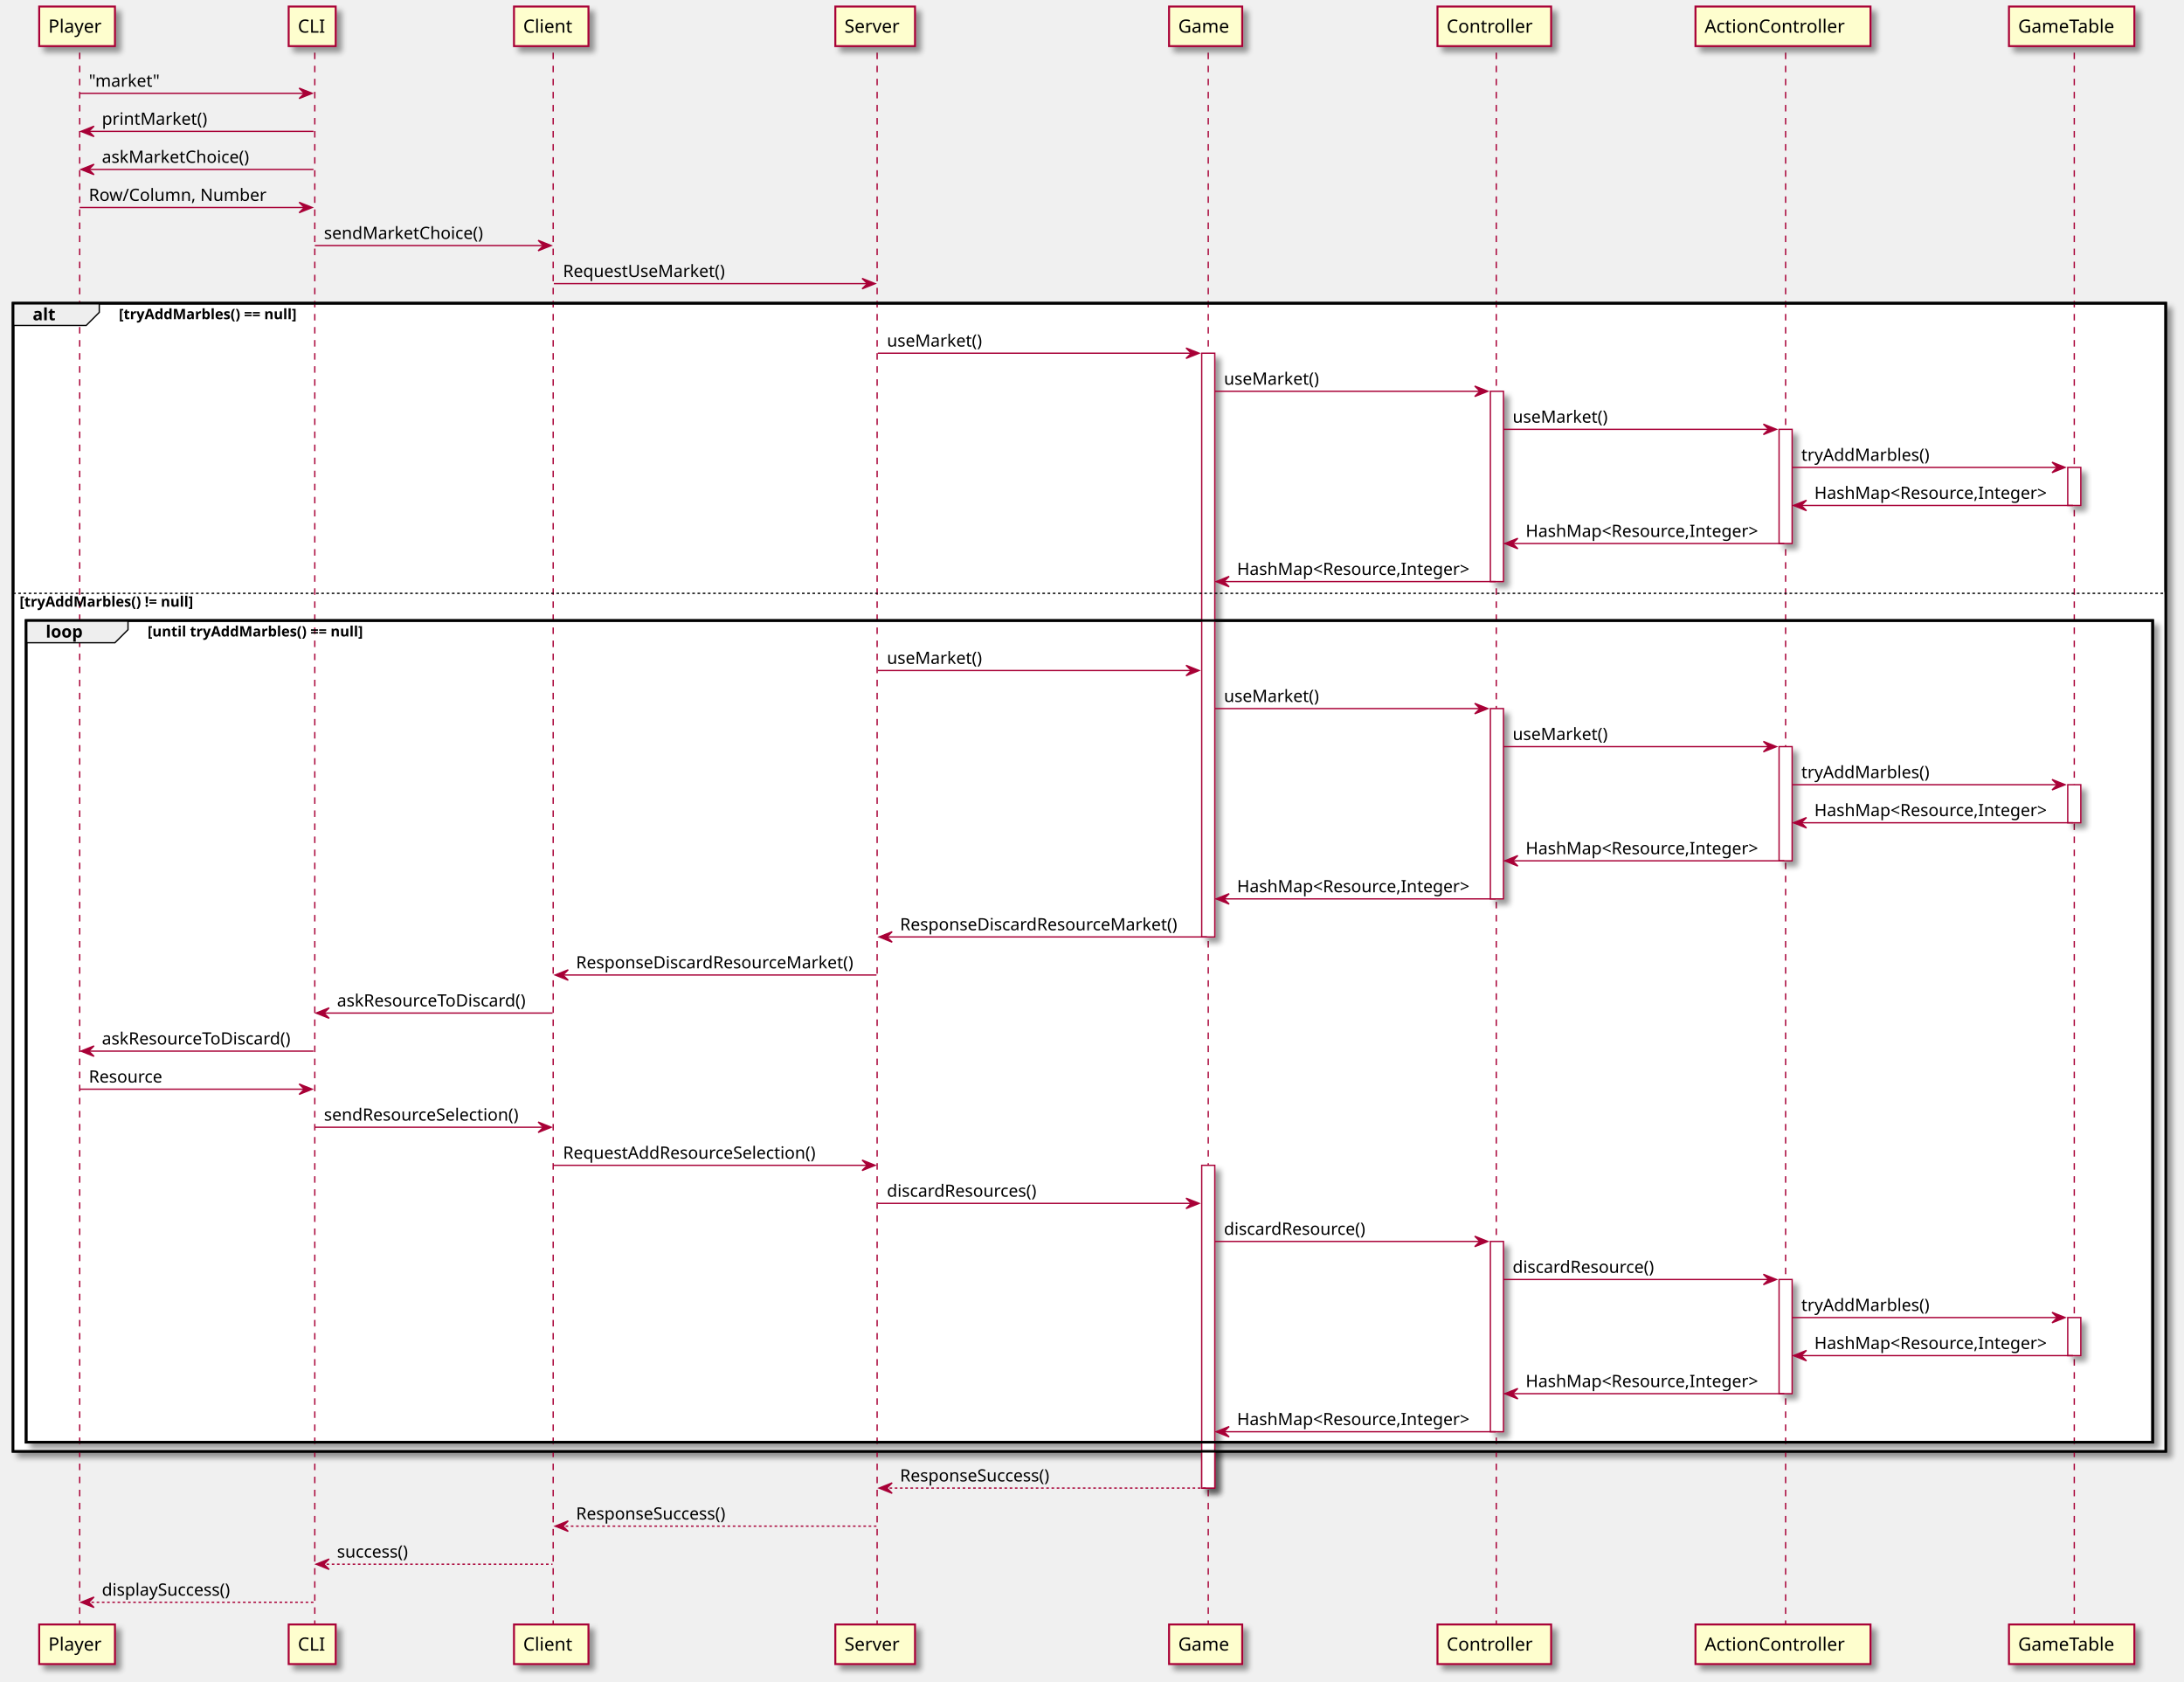
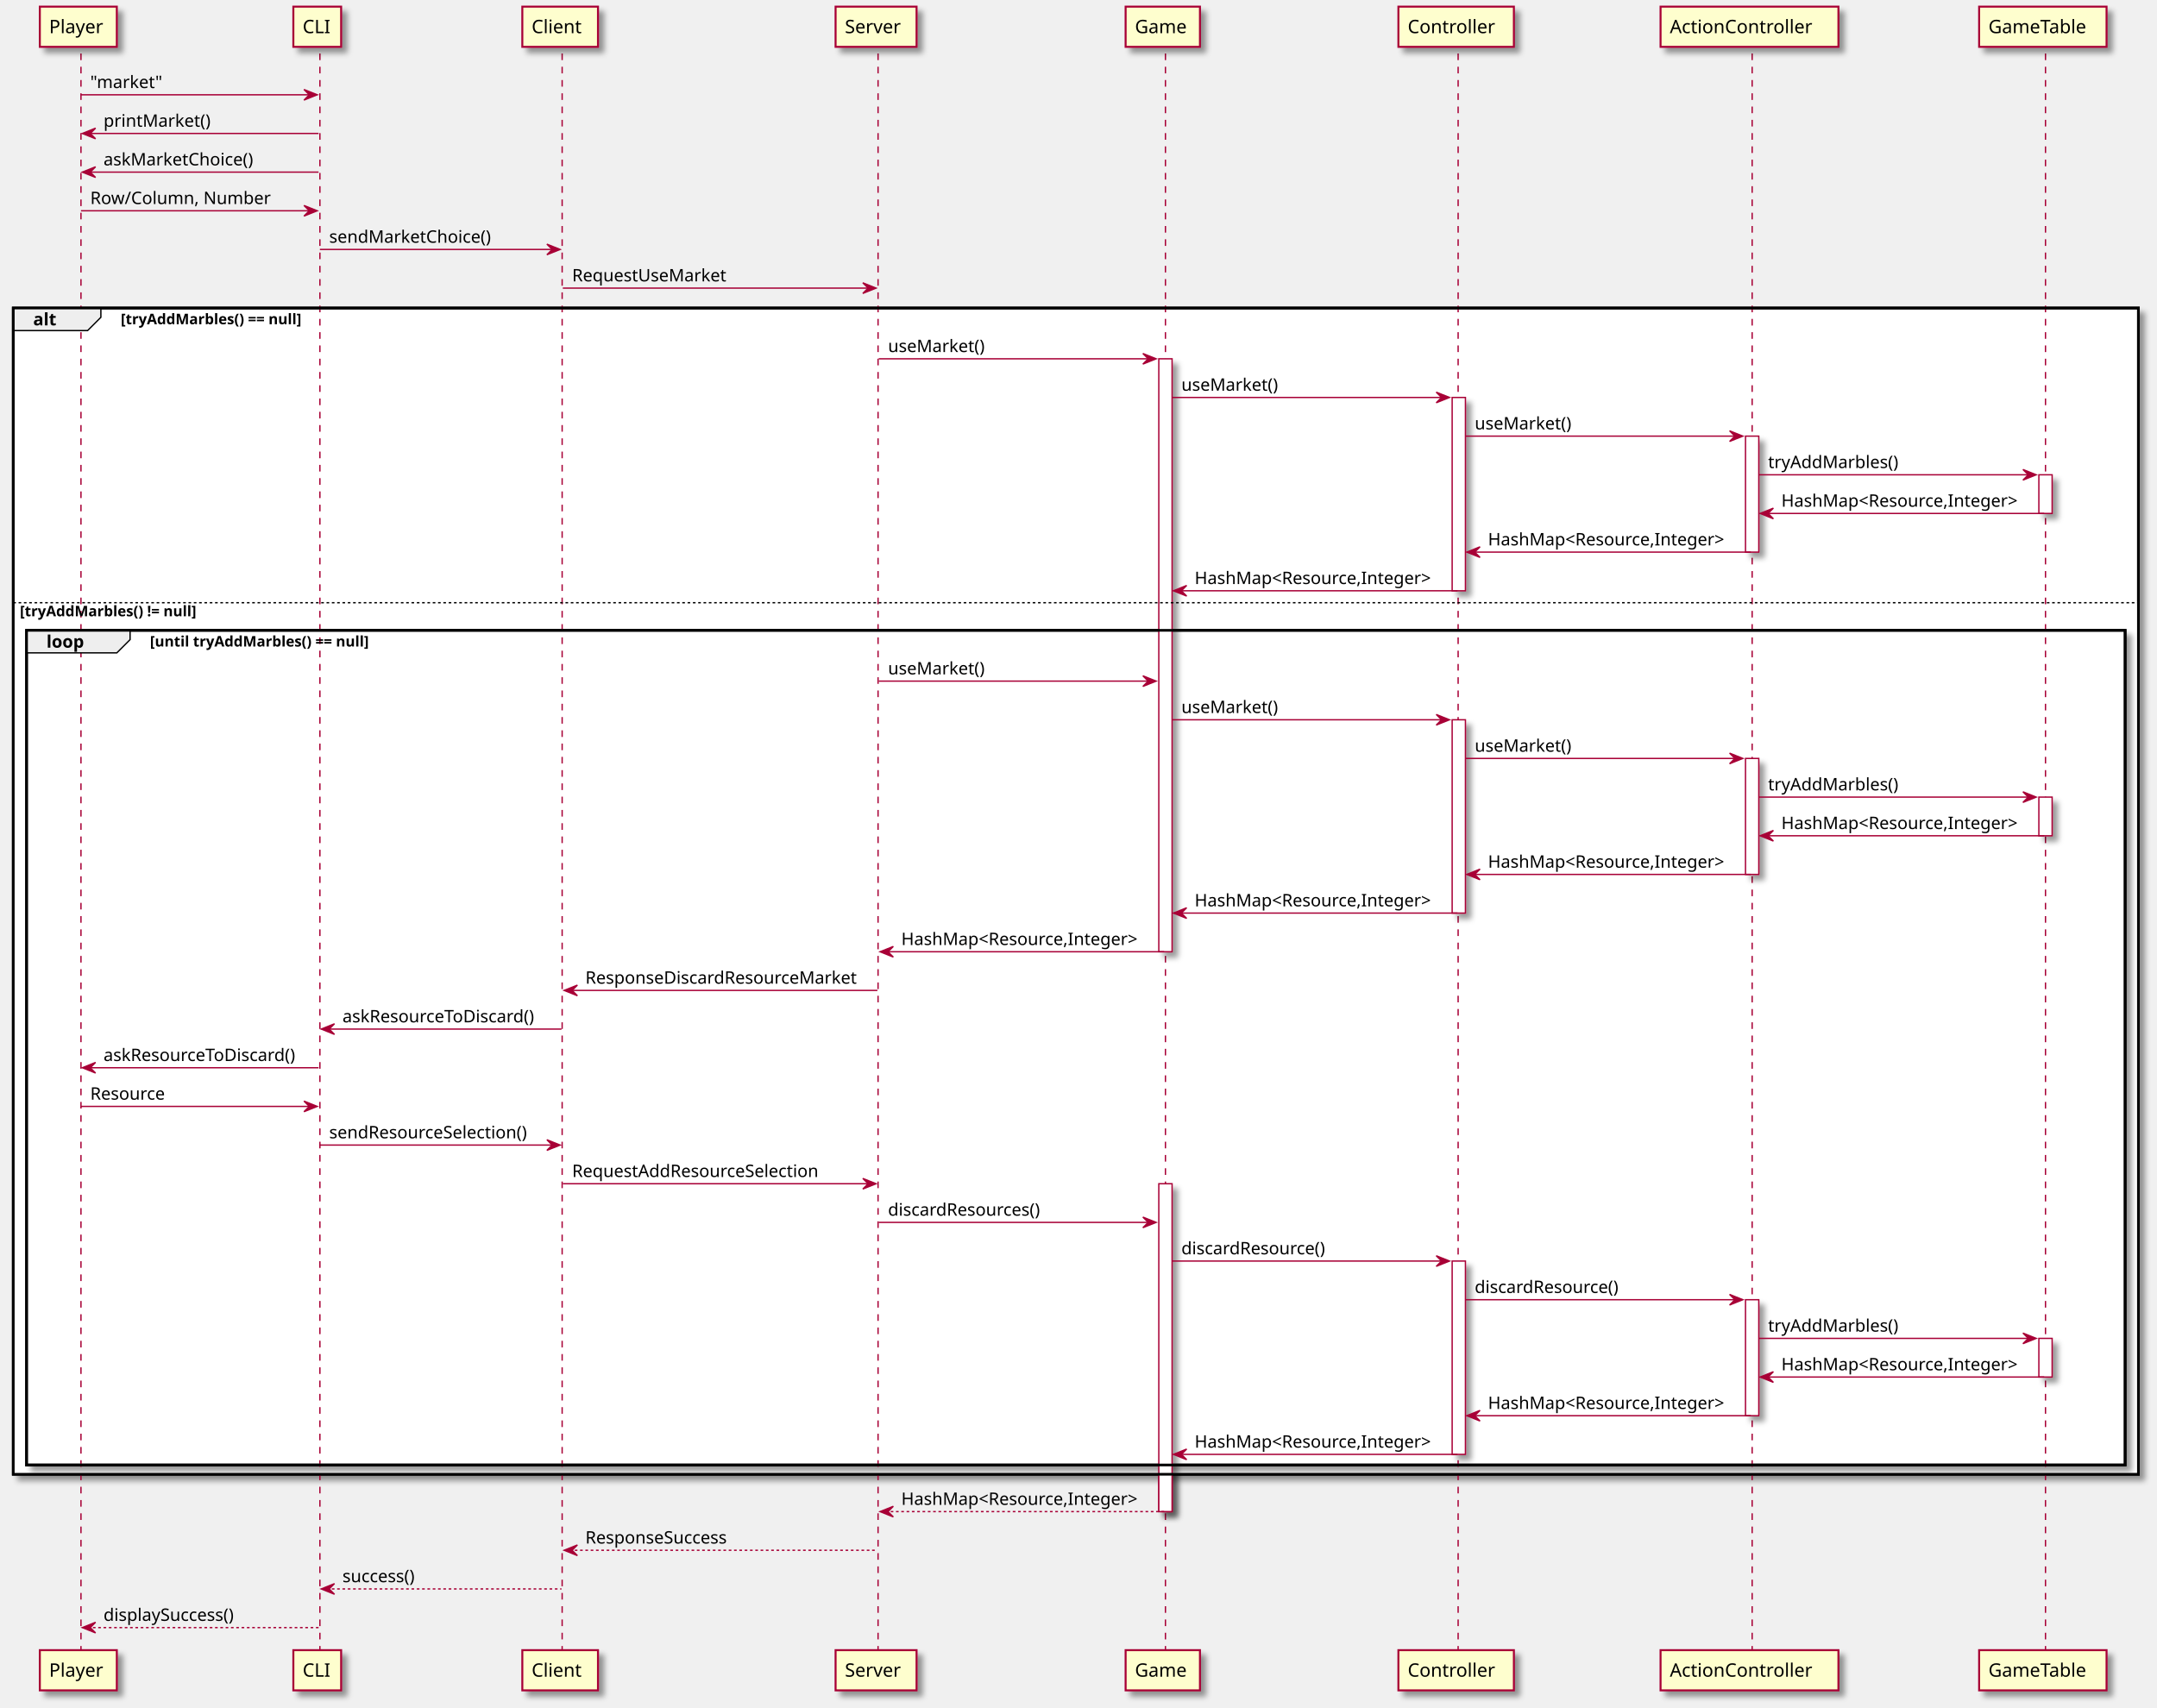
- <svg xmlns="http://www.w3.org/2000/svg" contentScriptType="application/ecmascript" contentStyleType="text/css" height="1287px" preserveAspectRatio="none" style="width:1672px;height:1287px;background:#FFFFFF;" version="1.1" viewBox="0 0 1672 1287" width="1672px" zoomAndPan="magnify">
+ <svg xmlns="http://www.w3.org/2000/svg" contentScriptType="application/ecmascript" contentStyleType="text/css" height="1287px" preserveAspectRatio="none" style="width:1625px;height:1287px;background:#FFFFFF;" version="1.1" viewBox="0 0 1625 1287" width="1625px" zoomAndPan="magnify">
  <defs>
-     <filter height="300%" id="fn8sxq30ympmx" width="300%" x="-1" y="-1">
+     <filter height="300%" id="f1q6jmp1u8l2g4" width="300%" x="-1" y="-1">
      <feGaussianBlur result="blurOut" stdDeviation="2.0" />
      <feColorMatrix in="blurOut" result="blurOut2" type="matrix" values="0 0 0 0 0 0 0 0 0 0 0 0 0 0 0 0 0 0 .4 0" />
      <feOffset dx="4.0" dy="4.0" in="blurOut2" result="blurOut3" />
      <feBlend in="SourceGraphic" in2="blurOut3" mode="normal" />
    </filter>
  </defs>
  <g>
-     <rect fill="#FFFFFF" filter="url(#fn8sxq30ympmx)" height="446.797" style="stroke:#A80036;stroke-width:1.0;" width="10" x="920" y="270.359" />
-     <rect fill="#FFFFFF" filter="url(#fn8sxq30ympmx)" height="247.062" style="stroke:#A80036;stroke-width:1.0;" width="10" x="920" y="891.953" />
-     <rect fill="#FFFFFF" filter="url(#fn8sxq30ympmx)" height="145.664" style="stroke:#A80036;stroke-width:1.0;" width="10" x="1141" y="299.492" />
-     <rect fill="#FFFFFF" filter="url(#fn8sxq30ympmx)" height="145.664" style="stroke:#A80036;stroke-width:1.0;" width="10" x="1141" y="542.359" />
-     <rect fill="#FFFFFF" filter="url(#fn8sxq30ympmx)" height="145.664" style="stroke:#A80036;stroke-width:1.0;" width="10" x="1141" y="950.219" />
-     <rect fill="#FFFFFF" filter="url(#fn8sxq30ympmx)" height="87.398" style="stroke:#A80036;stroke-width:1.0;" width="10" x="1362" y="328.625" />
-     <rect fill="#FFFFFF" filter="url(#fn8sxq30ympmx)" height="87.398" style="stroke:#A80036;stroke-width:1.0;" width="10" x="1362" y="571.492" />
-     <rect fill="#FFFFFF" filter="url(#fn8sxq30ympmx)" height="87.398" style="stroke:#A80036;stroke-width:1.0;" width="10" x="1362" y="979.352" />
-     <rect fill="#FFFFFF" filter="url(#fn8sxq30ympmx)" height="29.133" style="stroke:#A80036;stroke-width:1.0;" width="10" x="1583" y="357.758" />
-     <rect fill="#FFFFFF" filter="url(#fn8sxq30ympmx)" height="29.133" style="stroke:#A80036;stroke-width:1.0;" width="10" x="1583" y="600.625" />
-     <rect fill="#FFFFFF" filter="url(#fn8sxq30ympmx)" height="29.133" style="stroke:#A80036;stroke-width:1.0;" width="10" x="1583" y="1008.484" />
-     <rect fill="#FFFFFF" filter="url(#fn8sxq30ympmx)" height="878.789" style="stroke:#000000;stroke-width:2.0;" width="1648" x="10" y="232.094" />
-     <rect fill="#FFFFFF" height="657.727" style="stroke:none;stroke-width:1.0;" width="1648" x="10" y="453.156" />
-     <rect fill="#FFFFFF" filter="url(#fn8sxq30ympmx)" height="628.922" style="stroke:#000000;stroke-width:2.0;" width="1628" x="20" y="474.961" />
+     <rect fill="#FFFFFF" filter="url(#f1q6jmp1u8l2g4)" height="446.797" style="stroke:#A80036;stroke-width:1.0;" width="10" x="873" y="270.359" />
+     <rect fill="#FFFFFF" filter="url(#f1q6jmp1u8l2g4)" height="247.062" style="stroke:#A80036;stroke-width:1.0;" width="10" x="873" y="891.953" />
+     <rect fill="#FFFFFF" filter="url(#f1q6jmp1u8l2g4)" height="145.664" style="stroke:#A80036;stroke-width:1.0;" width="10" x="1094" y="299.492" />
+     <rect fill="#FFFFFF" filter="url(#f1q6jmp1u8l2g4)" height="145.664" style="stroke:#A80036;stroke-width:1.0;" width="10" x="1094" y="542.359" />
+     <rect fill="#FFFFFF" filter="url(#f1q6jmp1u8l2g4)" height="145.664" style="stroke:#A80036;stroke-width:1.0;" width="10" x="1094" y="950.219" />
+     <rect fill="#FFFFFF" filter="url(#f1q6jmp1u8l2g4)" height="87.398" style="stroke:#A80036;stroke-width:1.0;" width="10" x="1315" y="328.625" />
+     <rect fill="#FFFFFF" filter="url(#f1q6jmp1u8l2g4)" height="87.398" style="stroke:#A80036;stroke-width:1.0;" width="10" x="1315" y="571.492" />
+     <rect fill="#FFFFFF" filter="url(#f1q6jmp1u8l2g4)" height="87.398" style="stroke:#A80036;stroke-width:1.0;" width="10" x="1315" y="979.352" />
+     <rect fill="#FFFFFF" filter="url(#f1q6jmp1u8l2g4)" height="29.133" style="stroke:#A80036;stroke-width:1.0;" width="10" x="1536" y="357.758" />
+     <rect fill="#FFFFFF" filter="url(#f1q6jmp1u8l2g4)" height="29.133" style="stroke:#A80036;stroke-width:1.0;" width="10" x="1536" y="600.625" />
+     <rect fill="#FFFFFF" filter="url(#f1q6jmp1u8l2g4)" height="29.133" style="stroke:#A80036;stroke-width:1.0;" width="10" x="1536" y="1008.484" />
+     <rect fill="#FFFFFF" filter="url(#f1q6jmp1u8l2g4)" height="878.789" style="stroke:#000000;stroke-width:2.0;" width="1601" x="10" y="232.094" />
+     <rect fill="#FFFFFF" height="657.727" style="stroke:none;stroke-width:1.0;" width="1601" x="10" y="453.156" />
+     <rect fill="#FFFFFF" filter="url(#f1q6jmp1u8l2g4)" height="628.922" style="stroke:#000000;stroke-width:2.0;" width="1581" x="20" y="474.961" />
    <line style="stroke:#A80036;stroke-width:1.0;stroke-dasharray:5.0,5.0;" x1="61" x2="61" y1="40.297" y2="1244.414" />
    <line style="stroke:#A80036;stroke-width:1.0;stroke-dasharray:5.0,5.0;" x1="241" x2="241" y1="40.297" y2="1244.414" />
    <line style="stroke:#A80036;stroke-width:1.0;stroke-dasharray:5.0,5.0;" x1="423.5" x2="423.5" y1="40.297" y2="1244.414" />
-     <line style="stroke:#A80036;stroke-width:1.0;stroke-dasharray:5.0,5.0;" x1="671.5" x2="671.5" y1="40.297" y2="1244.414" />
-     <line style="stroke:#A80036;stroke-width:1.0;stroke-dasharray:5.0,5.0;" x1="925" x2="925" y1="40.297" y2="1244.414" />
-     <line style="stroke:#A80036;stroke-width:1.0;stroke-dasharray:5.0,5.0;" x1="1145.5" x2="1145.5" y1="40.297" y2="1244.414" />
-     <line style="stroke:#A80036;stroke-width:1.0;stroke-dasharray:5.0,5.0;" x1="1367" x2="1367" y1="40.297" y2="1244.414" />
-     <line style="stroke:#A80036;stroke-width:1.0;stroke-dasharray:5.0,5.0;" x1="1588" x2="1588" y1="40.297" y2="1244.414" />
-     <rect fill="#FEFECE" filter="url(#fn8sxq30ympmx)" height="30.297" style="stroke:#A80036;stroke-width:1.5;" width="58" x="30" y="5" />
+     <line style="stroke:#A80036;stroke-width:1.0;stroke-dasharray:5.0,5.0;" x1="661.5" x2="661.5" y1="40.297" y2="1244.414" />
+     <line style="stroke:#A80036;stroke-width:1.0;stroke-dasharray:5.0,5.0;" x1="878" x2="878" y1="40.297" y2="1244.414" />
+     <line style="stroke:#A80036;stroke-width:1.0;stroke-dasharray:5.0,5.0;" x1="1098.5" x2="1098.5" y1="40.297" y2="1244.414" />
+     <line style="stroke:#A80036;stroke-width:1.0;stroke-dasharray:5.0,5.0;" x1="1320" x2="1320" y1="40.297" y2="1244.414" />
+     <line style="stroke:#A80036;stroke-width:1.0;stroke-dasharray:5.0,5.0;" x1="1541" x2="1541" y1="40.297" y2="1244.414" />
+     <rect fill="#FEFECE" filter="url(#f1q6jmp1u8l2g4)" height="30.297" style="stroke:#A80036;stroke-width:1.5;" width="58" x="30" y="5" />
    <text fill="#000000" font-family="sans-serif" font-size="14" lengthAdjust="spacing" textLength="44" x="37" y="24.995">Player</text>
-     <rect fill="#FEFECE" filter="url(#fn8sxq30ympmx)" height="30.297" style="stroke:#A80036;stroke-width:1.5;" width="58" x="30" y="1243.414" />
+     <rect fill="#FEFECE" filter="url(#f1q6jmp1u8l2g4)" height="30.297" style="stroke:#A80036;stroke-width:1.5;" width="58" x="30" y="1243.414" />
    <text fill="#000000" font-family="sans-serif" font-size="14" lengthAdjust="spacing" textLength="44" x="37" y="1263.409">Player</text>
-     <rect fill="#FEFECE" filter="url(#fn8sxq30ympmx)" height="30.297" style="stroke:#A80036;stroke-width:1.5;" width="36" x="221" y="5" />
+     <rect fill="#FEFECE" filter="url(#f1q6jmp1u8l2g4)" height="30.297" style="stroke:#A80036;stroke-width:1.5;" width="36" x="221" y="5" />
    <text fill="#000000" font-family="sans-serif" font-size="14" lengthAdjust="spacing" textLength="22" x="228" y="24.995">CLI</text>
-     <rect fill="#FEFECE" filter="url(#fn8sxq30ympmx)" height="30.297" style="stroke:#A80036;stroke-width:1.5;" width="36" x="221" y="1243.414" />
+     <rect fill="#FEFECE" filter="url(#f1q6jmp1u8l2g4)" height="30.297" style="stroke:#A80036;stroke-width:1.5;" width="36" x="221" y="1243.414" />
    <text fill="#000000" font-family="sans-serif" font-size="14" lengthAdjust="spacing" textLength="22" x="228" y="1263.409">CLI</text>
-     <rect fill="#FEFECE" filter="url(#fn8sxq30ympmx)" height="30.297" style="stroke:#A80036;stroke-width:1.5;" width="57" x="393.5" y="5" />
+     <rect fill="#FEFECE" filter="url(#f1q6jmp1u8l2g4)" height="30.297" style="stroke:#A80036;stroke-width:1.5;" width="57" x="393.5" y="5" />
    <text fill="#000000" font-family="sans-serif" font-size="14" lengthAdjust="spacing" textLength="43" x="400.5" y="24.995">Client</text>
-     <rect fill="#FEFECE" filter="url(#fn8sxq30ympmx)" height="30.297" style="stroke:#A80036;stroke-width:1.5;" width="57" x="393.5" y="1243.414" />
+     <rect fill="#FEFECE" filter="url(#f1q6jmp1u8l2g4)" height="30.297" style="stroke:#A80036;stroke-width:1.5;" width="57" x="393.5" y="1243.414" />
    <text fill="#000000" font-family="sans-serif" font-size="14" lengthAdjust="spacing" textLength="43" x="400.5" y="1263.409">Client</text>
-     <rect fill="#FEFECE" filter="url(#fn8sxq30ympmx)" height="30.297" style="stroke:#A80036;stroke-width:1.5;" width="61" x="639.5" y="5" />
-     <text fill="#000000" font-family="sans-serif" font-size="14" lengthAdjust="spacing" textLength="47" x="646.5" y="24.995">Server</text>
-     <rect fill="#FEFECE" filter="url(#fn8sxq30ympmx)" height="30.297" style="stroke:#A80036;stroke-width:1.5;" width="61" x="639.5" y="1243.414" />
-     <text fill="#000000" font-family="sans-serif" font-size="14" lengthAdjust="spacing" textLength="47" x="646.5" y="1263.409">Server</text>
-     <rect fill="#FEFECE" filter="url(#fn8sxq30ympmx)" height="30.297" style="stroke:#A80036;stroke-width:1.5;" width="56" x="895" y="5" />
-     <text fill="#000000" font-family="sans-serif" font-size="14" lengthAdjust="spacing" textLength="42" x="902" y="24.995">Game</text>
-     <rect fill="#FEFECE" filter="url(#fn8sxq30ympmx)" height="30.297" style="stroke:#A80036;stroke-width:1.5;" width="56" x="895" y="1243.414" />
-     <text fill="#000000" font-family="sans-serif" font-size="14" lengthAdjust="spacing" textLength="42" x="902" y="1263.409">Game</text>
-     <rect fill="#FEFECE" filter="url(#fn8sxq30ympmx)" height="30.297" style="stroke:#A80036;stroke-width:1.5;" width="87" x="1100.5" y="5" />
-     <text fill="#000000" font-family="sans-serif" font-size="14" lengthAdjust="spacing" textLength="73" x="1107.5" y="24.995">Controller</text>
-     <rect fill="#FEFECE" filter="url(#fn8sxq30ympmx)" height="30.297" style="stroke:#A80036;stroke-width:1.5;" width="87" x="1100.5" y="1243.414" />
-     <text fill="#000000" font-family="sans-serif" font-size="14" lengthAdjust="spacing" textLength="73" x="1107.5" y="1263.409">Controller</text>
-     <rect fill="#FEFECE" filter="url(#fn8sxq30ympmx)" height="30.297" style="stroke:#A80036;stroke-width:1.5;" width="134" x="1298" y="5" />
-     <text fill="#000000" font-family="sans-serif" font-size="14" lengthAdjust="spacing" textLength="120" x="1305" y="24.995">ActionController</text>
-     <rect fill="#FEFECE" filter="url(#fn8sxq30ympmx)" height="30.297" style="stroke:#A80036;stroke-width:1.5;" width="134" x="1298" y="1243.414" />
-     <text fill="#000000" font-family="sans-serif" font-size="14" lengthAdjust="spacing" textLength="120" x="1305" y="1263.409">ActionController</text>
-     <rect fill="#FEFECE" filter="url(#fn8sxq30ympmx)" height="30.297" style="stroke:#A80036;stroke-width:1.5;" width="96" x="1538" y="5" />
-     <text fill="#000000" font-family="sans-serif" font-size="14" lengthAdjust="spacing" textLength="82" x="1545" y="24.995">GameTable</text>
-     <rect fill="#FEFECE" filter="url(#fn8sxq30ympmx)" height="30.297" style="stroke:#A80036;stroke-width:1.5;" width="96" x="1538" y="1243.414" />
-     <text fill="#000000" font-family="sans-serif" font-size="14" lengthAdjust="spacing" textLength="82" x="1545" y="1263.409">GameTable</text>
-     <rect fill="#FFFFFF" filter="url(#fn8sxq30ympmx)" height="446.797" style="stroke:#A80036;stroke-width:1.0;" width="10" x="920" y="270.359" />
-     <rect fill="#FFFFFF" filter="url(#fn8sxq30ympmx)" height="247.062" style="stroke:#A80036;stroke-width:1.0;" width="10" x="920" y="891.953" />
-     <rect fill="#FFFFFF" filter="url(#fn8sxq30ympmx)" height="145.664" style="stroke:#A80036;stroke-width:1.0;" width="10" x="1141" y="299.492" />
-     <rect fill="#FFFFFF" filter="url(#fn8sxq30ympmx)" height="145.664" style="stroke:#A80036;stroke-width:1.0;" width="10" x="1141" y="542.359" />
-     <rect fill="#FFFFFF" filter="url(#fn8sxq30ympmx)" height="145.664" style="stroke:#A80036;stroke-width:1.0;" width="10" x="1141" y="950.219" />
-     <rect fill="#FFFFFF" filter="url(#fn8sxq30ympmx)" height="87.398" style="stroke:#A80036;stroke-width:1.0;" width="10" x="1362" y="328.625" />
-     <rect fill="#FFFFFF" filter="url(#fn8sxq30ympmx)" height="87.398" style="stroke:#A80036;stroke-width:1.0;" width="10" x="1362" y="571.492" />
-     <rect fill="#FFFFFF" filter="url(#fn8sxq30ympmx)" height="87.398" style="stroke:#A80036;stroke-width:1.0;" width="10" x="1362" y="979.352" />
-     <rect fill="#FFFFFF" filter="url(#fn8sxq30ympmx)" height="29.133" style="stroke:#A80036;stroke-width:1.0;" width="10" x="1583" y="357.758" />
-     <rect fill="#FFFFFF" filter="url(#fn8sxq30ympmx)" height="29.133" style="stroke:#A80036;stroke-width:1.0;" width="10" x="1583" y="600.625" />
-     <rect fill="#FFFFFF" filter="url(#fn8sxq30ympmx)" height="29.133" style="stroke:#A80036;stroke-width:1.0;" width="10" x="1583" y="1008.484" />
+     <rect fill="#FEFECE" filter="url(#f1q6jmp1u8l2g4)" height="30.297" style="stroke:#A80036;stroke-width:1.5;" width="61" x="629.5" y="5" />
+     <text fill="#000000" font-family="sans-serif" font-size="14" lengthAdjust="spacing" textLength="47" x="636.5" y="24.995">Server</text>
+     <rect fill="#FEFECE" filter="url(#f1q6jmp1u8l2g4)" height="30.297" style="stroke:#A80036;stroke-width:1.5;" width="61" x="629.5" y="1243.414" />
+     <text fill="#000000" font-family="sans-serif" font-size="14" lengthAdjust="spacing" textLength="47" x="636.5" y="1263.409">Server</text>
+     <rect fill="#FEFECE" filter="url(#f1q6jmp1u8l2g4)" height="30.297" style="stroke:#A80036;stroke-width:1.5;" width="56" x="848" y="5" />
+     <text fill="#000000" font-family="sans-serif" font-size="14" lengthAdjust="spacing" textLength="42" x="855" y="24.995">Game</text>
+     <rect fill="#FEFECE" filter="url(#f1q6jmp1u8l2g4)" height="30.297" style="stroke:#A80036;stroke-width:1.5;" width="56" x="848" y="1243.414" />
+     <text fill="#000000" font-family="sans-serif" font-size="14" lengthAdjust="spacing" textLength="42" x="855" y="1263.409">Game</text>
+     <rect fill="#FEFECE" filter="url(#f1q6jmp1u8l2g4)" height="30.297" style="stroke:#A80036;stroke-width:1.5;" width="87" x="1053.5" y="5" />
+     <text fill="#000000" font-family="sans-serif" font-size="14" lengthAdjust="spacing" textLength="73" x="1060.5" y="24.995">Controller</text>
+     <rect fill="#FEFECE" filter="url(#f1q6jmp1u8l2g4)" height="30.297" style="stroke:#A80036;stroke-width:1.5;" width="87" x="1053.5" y="1243.414" />
+     <text fill="#000000" font-family="sans-serif" font-size="14" lengthAdjust="spacing" textLength="73" x="1060.5" y="1263.409">Controller</text>
+     <rect fill="#FEFECE" filter="url(#f1q6jmp1u8l2g4)" height="30.297" style="stroke:#A80036;stroke-width:1.5;" width="134" x="1251" y="5" />
+     <text fill="#000000" font-family="sans-serif" font-size="14" lengthAdjust="spacing" textLength="120" x="1258" y="24.995">ActionController</text>
+     <rect fill="#FEFECE" filter="url(#f1q6jmp1u8l2g4)" height="30.297" style="stroke:#A80036;stroke-width:1.5;" width="134" x="1251" y="1243.414" />
+     <text fill="#000000" font-family="sans-serif" font-size="14" lengthAdjust="spacing" textLength="120" x="1258" y="1263.409">ActionController</text>
+     <rect fill="#FEFECE" filter="url(#f1q6jmp1u8l2g4)" height="30.297" style="stroke:#A80036;stroke-width:1.5;" width="96" x="1491" y="5" />
+     <text fill="#000000" font-family="sans-serif" font-size="14" lengthAdjust="spacing" textLength="82" x="1498" y="24.995">GameTable</text>
+     <rect fill="#FEFECE" filter="url(#f1q6jmp1u8l2g4)" height="30.297" style="stroke:#A80036;stroke-width:1.5;" width="96" x="1491" y="1243.414" />
+     <text fill="#000000" font-family="sans-serif" font-size="14" lengthAdjust="spacing" textLength="82" x="1498" y="1263.409">GameTable</text>
+     <rect fill="#FFFFFF" filter="url(#f1q6jmp1u8l2g4)" height="446.797" style="stroke:#A80036;stroke-width:1.0;" width="10" x="873" y="270.359" />
+     <rect fill="#FFFFFF" filter="url(#f1q6jmp1u8l2g4)" height="247.062" style="stroke:#A80036;stroke-width:1.0;" width="10" x="873" y="891.953" />
+     <rect fill="#FFFFFF" filter="url(#f1q6jmp1u8l2g4)" height="145.664" style="stroke:#A80036;stroke-width:1.0;" width="10" x="1094" y="299.492" />
+     <rect fill="#FFFFFF" filter="url(#f1q6jmp1u8l2g4)" height="145.664" style="stroke:#A80036;stroke-width:1.0;" width="10" x="1094" y="542.359" />
+     <rect fill="#FFFFFF" filter="url(#f1q6jmp1u8l2g4)" height="145.664" style="stroke:#A80036;stroke-width:1.0;" width="10" x="1094" y="950.219" />
+     <rect fill="#FFFFFF" filter="url(#f1q6jmp1u8l2g4)" height="87.398" style="stroke:#A80036;stroke-width:1.0;" width="10" x="1315" y="328.625" />
+     <rect fill="#FFFFFF" filter="url(#f1q6jmp1u8l2g4)" height="87.398" style="stroke:#A80036;stroke-width:1.0;" width="10" x="1315" y="571.492" />
+     <rect fill="#FFFFFF" filter="url(#f1q6jmp1u8l2g4)" height="87.398" style="stroke:#A80036;stroke-width:1.0;" width="10" x="1315" y="979.352" />
+     <rect fill="#FFFFFF" filter="url(#f1q6jmp1u8l2g4)" height="29.133" style="stroke:#A80036;stroke-width:1.0;" width="10" x="1536" y="357.758" />
+     <rect fill="#FFFFFF" filter="url(#f1q6jmp1u8l2g4)" height="29.133" style="stroke:#A80036;stroke-width:1.0;" width="10" x="1536" y="600.625" />
+     <rect fill="#FFFFFF" filter="url(#f1q6jmp1u8l2g4)" height="29.133" style="stroke:#A80036;stroke-width:1.0;" width="10" x="1536" y="1008.484" />
    <polygon fill="#A80036" points="229,67.43,239,71.43,229,75.43,233,71.43" style="stroke:#A80036;stroke-width:1.0;" />
    <line style="stroke:#A80036;stroke-width:1.0;" x1="61" x2="235" y1="71.43" y2="71.43" />
    <text fill="#000000" font-family="sans-serif" font-size="13" lengthAdjust="spacing" textLength="56" x="68" y="66.364">"market"</text>
    <polygon fill="#A80036" points="72,96.562,62,100.562,72,104.562,68,100.562" style="stroke:#A80036;stroke-width:1.0;" />
    <line style="stroke:#A80036;stroke-width:1.0;" x1="66" x2="240" y1="100.562" y2="100.562" />
    <text fill="#000000" font-family="sans-serif" font-size="13" lengthAdjust="spacing" textLength="82" x="78" y="95.497">printMarket()</text>
    <polygon fill="#A80036" points="72,125.695,62,129.695,72,133.695,68,129.695" style="stroke:#A80036;stroke-width:1.0;" />
    <line style="stroke:#A80036;stroke-width:1.0;" x1="66" x2="240" y1="129.695" y2="129.695" />
    <text fill="#000000" font-family="sans-serif" font-size="13" lengthAdjust="spacing" textLength="118" x="78" y="124.629">askMarketChoice()</text>
    <polygon fill="#A80036" points="229,154.828,239,158.828,229,162.828,233,158.828" style="stroke:#A80036;stroke-width:1.0;" />
    <line style="stroke:#A80036;stroke-width:1.0;" x1="61" x2="235" y1="158.828" y2="158.828" />
    <text fill="#000000" font-family="sans-serif" font-size="13" lengthAdjust="spacing" textLength="140" x="68" y="153.762">Row/Column, Number</text>
    <polygon fill="#A80036" points="412,183.961,422,187.961,412,191.961,416,187.961" style="stroke:#A80036;stroke-width:1.0;" />
    <line style="stroke:#A80036;stroke-width:1.0;" x1="241" x2="418" y1="187.961" y2="187.961" />
    <text fill="#000000" font-family="sans-serif" font-size="13" lengthAdjust="spacing" textLength="127" x="248" y="182.895">sendMarketChoice()</text>
-     <polygon fill="#A80036" points="660,213.094,670,217.094,660,221.094,664,217.094" style="stroke:#A80036;stroke-width:1.0;" />
-     <line style="stroke:#A80036;stroke-width:1.0;" x1="424" x2="666" y1="217.094" y2="217.094" />
-     <text fill="#000000" font-family="sans-serif" font-size="13" lengthAdjust="spacing" textLength="130" x="431" y="212.028">RequestUseMarket()</text>
+     <polygon fill="#A80036" points="650,213.094,660,217.094,650,221.094,654,217.094" style="stroke:#A80036;stroke-width:1.0;" />
+     <line style="stroke:#A80036;stroke-width:1.0;" x1="424" x2="656" y1="217.094" y2="217.094" />
+     <text fill="#000000" font-family="sans-serif" font-size="13" lengthAdjust="spacing" textLength="120" x="431" y="212.028">RequestUseMarket</text>
    <path d="M10,232.094 L76,232.094 L76,239.094 L66,249.094 L10,249.094 L10,232.094 " fill="#EEEEEE" style="stroke:#000000;stroke-width:1.0;" />
-     <rect fill="none" height="878.789" style="stroke:#000000;stroke-width:2.0;" width="1648" x="10" y="232.094" />
+     <rect fill="none" height="878.789" style="stroke:#000000;stroke-width:2.0;" width="1601" x="10" y="232.094" />
    <text fill="#000000" font-family="sans-serif" font-size="13" font-weight="bold" lengthAdjust="spacing" textLength="21" x="25" y="245.161">alt</text>
    <text fill="#000000" font-family="sans-serif" font-size="11" font-weight="bold" lengthAdjust="spacing" textLength="167" x="91" y="244.304">[tryAddMarbles() == null]</text>
-     <polygon fill="#A80036" points="908,266.359,918,270.359,908,274.359,912,270.359" style="stroke:#A80036;stroke-width:1.0;" />
-     <line style="stroke:#A80036;stroke-width:1.0;" x1="672" x2="914" y1="270.359" y2="270.359" />
-     <text fill="#000000" font-family="sans-serif" font-size="13" lengthAdjust="spacing" textLength="76" x="679" y="265.293">useMarket()</text>
-     <polygon fill="#A80036" points="1129,295.492,1139,299.492,1129,303.492,1133,299.492" style="stroke:#A80036;stroke-width:1.0;" />
-     <line style="stroke:#A80036;stroke-width:1.0;" x1="930" x2="1135" y1="299.492" y2="299.492" />
-     <text fill="#000000" font-family="sans-serif" font-size="13" lengthAdjust="spacing" textLength="76" x="937" y="294.426">useMarket()</text>
-     <polygon fill="#A80036" points="1350,324.625,1360,328.625,1350,332.625,1354,328.625" style="stroke:#A80036;stroke-width:1.0;" />
-     <line style="stroke:#A80036;stroke-width:1.0;" x1="1151" x2="1356" y1="328.625" y2="328.625" />
-     <text fill="#000000" font-family="sans-serif" font-size="13" lengthAdjust="spacing" textLength="76" x="1158" y="323.559">useMarket()</text>
-     <polygon fill="#A80036" points="1571,353.758,1581,357.758,1571,361.758,1575,357.758" style="stroke:#A80036;stroke-width:1.0;" />
-     <line style="stroke:#A80036;stroke-width:1.0;" x1="1372" x2="1577" y1="357.758" y2="357.758" />
-     <text fill="#000000" font-family="sans-serif" font-size="13" lengthAdjust="spacing" textLength="102" x="1379" y="352.692">tryAddMarbles()</text>
-     <polygon fill="#A80036" points="1383,382.891,1373,386.891,1383,390.891,1379,386.891" style="stroke:#A80036;stroke-width:1.0;" />
-     <line style="stroke:#A80036;stroke-width:1.0;" x1="1377" x2="1587" y1="386.891" y2="386.891" />
-     <text fill="#000000" font-family="sans-serif" font-size="13" lengthAdjust="spacing" textLength="187" x="1389" y="381.825">HashMap&lt;Resource,Integer&gt;</text>
-     <polygon fill="#A80036" points="1162,412.023,1152,416.023,1162,420.023,1158,416.023" style="stroke:#A80036;stroke-width:1.0;" />
-     <line style="stroke:#A80036;stroke-width:1.0;" x1="1156" x2="1366" y1="416.023" y2="416.023" />
-     <text fill="#000000" font-family="sans-serif" font-size="13" lengthAdjust="spacing" textLength="187" x="1168" y="410.957">HashMap&lt;Resource,Integer&gt;</text>
-     <polygon fill="#A80036" points="941,441.156,931,445.156,941,449.156,937,445.156" style="stroke:#A80036;stroke-width:1.0;" />
-     <line style="stroke:#A80036;stroke-width:1.0;" x1="935" x2="1145" y1="445.156" y2="445.156" />
-     <text fill="#000000" font-family="sans-serif" font-size="13" lengthAdjust="spacing" textLength="187" x="947" y="440.09">HashMap&lt;Resource,Integer&gt;</text>
-     <line style="stroke:#000000;stroke-width:1.0;stroke-dasharray:2.0,2.0;" x1="10" x2="1658" y1="454.156" y2="454.156" />
+     <polygon fill="#A80036" points="861,266.359,871,270.359,861,274.359,865,270.359" style="stroke:#A80036;stroke-width:1.0;" />
+     <line style="stroke:#A80036;stroke-width:1.0;" x1="662" x2="867" y1="270.359" y2="270.359" />
+     <text fill="#000000" font-family="sans-serif" font-size="13" lengthAdjust="spacing" textLength="76" x="669" y="265.293">useMarket()</text>
+     <polygon fill="#A80036" points="1082,295.492,1092,299.492,1082,303.492,1086,299.492" style="stroke:#A80036;stroke-width:1.0;" />
+     <line style="stroke:#A80036;stroke-width:1.0;" x1="883" x2="1088" y1="299.492" y2="299.492" />
+     <text fill="#000000" font-family="sans-serif" font-size="13" lengthAdjust="spacing" textLength="76" x="890" y="294.426">useMarket()</text>
+     <polygon fill="#A80036" points="1303,324.625,1313,328.625,1303,332.625,1307,328.625" style="stroke:#A80036;stroke-width:1.0;" />
+     <line style="stroke:#A80036;stroke-width:1.0;" x1="1104" x2="1309" y1="328.625" y2="328.625" />
+     <text fill="#000000" font-family="sans-serif" font-size="13" lengthAdjust="spacing" textLength="76" x="1111" y="323.559">useMarket()</text>
+     <polygon fill="#A80036" points="1524,353.758,1534,357.758,1524,361.758,1528,357.758" style="stroke:#A80036;stroke-width:1.0;" />
+     <line style="stroke:#A80036;stroke-width:1.0;" x1="1325" x2="1530" y1="357.758" y2="357.758" />
+     <text fill="#000000" font-family="sans-serif" font-size="13" lengthAdjust="spacing" textLength="102" x="1332" y="352.692">tryAddMarbles()</text>
+     <polygon fill="#A80036" points="1336,382.891,1326,386.891,1336,390.891,1332,386.891" style="stroke:#A80036;stroke-width:1.0;" />
+     <line style="stroke:#A80036;stroke-width:1.0;" x1="1330" x2="1540" y1="386.891" y2="386.891" />
+     <text fill="#000000" font-family="sans-serif" font-size="13" lengthAdjust="spacing" textLength="187" x="1342" y="381.825">HashMap&lt;Resource,Integer&gt;</text>
+     <polygon fill="#A80036" points="1115,412.023,1105,416.023,1115,420.023,1111,416.023" style="stroke:#A80036;stroke-width:1.0;" />
+     <line style="stroke:#A80036;stroke-width:1.0;" x1="1109" x2="1319" y1="416.023" y2="416.023" />
+     <text fill="#000000" font-family="sans-serif" font-size="13" lengthAdjust="spacing" textLength="187" x="1121" y="410.957">HashMap&lt;Resource,Integer&gt;</text>
+     <polygon fill="#A80036" points="894,441.156,884,445.156,894,449.156,890,445.156" style="stroke:#A80036;stroke-width:1.0;" />
+     <line style="stroke:#A80036;stroke-width:1.0;" x1="888" x2="1098" y1="445.156" y2="445.156" />
+     <text fill="#000000" font-family="sans-serif" font-size="13" lengthAdjust="spacing" textLength="187" x="900" y="440.09">HashMap&lt;Resource,Integer&gt;</text>
+     <line style="stroke:#000000;stroke-width:1.0;stroke-dasharray:2.0,2.0;" x1="10" x2="1611" y1="454.156" y2="454.156" />
    <text fill="#000000" font-family="sans-serif" font-size="11" font-weight="bold" lengthAdjust="spacing" textLength="164" x="15" y="464.367">[tryAddMarbles() != null]</text>
    <path d="M20,474.961 L98,474.961 L98,481.961 L88,491.961 L20,491.961 L20,474.961 " fill="#EEEEEE" style="stroke:#000000;stroke-width:1.0;" />
-     <rect fill="none" height="628.922" style="stroke:#000000;stroke-width:2.0;" width="1628" x="20" y="474.961" />
+     <rect fill="none" height="628.922" style="stroke:#000000;stroke-width:2.0;" width="1581" x="20" y="474.961" />
    <text fill="#000000" font-family="sans-serif" font-size="13" font-weight="bold" lengthAdjust="spacing" textLength="33" x="35" y="488.028">loop</text>
    <text fill="#000000" font-family="sans-serif" font-size="11" font-weight="bold" lengthAdjust="spacing" textLength="202" x="113" y="487.171">[until tryAddMarbles() == null]</text>
-     <polygon fill="#A80036" points="908,509.227,918,513.227,908,517.227,912,513.227" style="stroke:#A80036;stroke-width:1.0;" />
-     <line style="stroke:#A80036;stroke-width:1.0;" x1="672" x2="914" y1="513.227" y2="513.227" />
-     <text fill="#000000" font-family="sans-serif" font-size="13" lengthAdjust="spacing" textLength="76" x="679" y="508.161">useMarket()</text>
-     <polygon fill="#A80036" points="1129,538.359,1139,542.359,1129,546.359,1133,542.359" style="stroke:#A80036;stroke-width:1.0;" />
-     <line style="stroke:#A80036;stroke-width:1.0;" x1="930" x2="1135" y1="542.359" y2="542.359" />
-     <text fill="#000000" font-family="sans-serif" font-size="13" lengthAdjust="spacing" textLength="76" x="937" y="537.293">useMarket()</text>
-     <polygon fill="#A80036" points="1350,567.492,1360,571.492,1350,575.492,1354,571.492" style="stroke:#A80036;stroke-width:1.0;" />
-     <line style="stroke:#A80036;stroke-width:1.0;" x1="1151" x2="1356" y1="571.492" y2="571.492" />
-     <text fill="#000000" font-family="sans-serif" font-size="13" lengthAdjust="spacing" textLength="76" x="1158" y="566.426">useMarket()</text>
-     <polygon fill="#A80036" points="1571,596.625,1581,600.625,1571,604.625,1575,600.625" style="stroke:#A80036;stroke-width:1.0;" />
-     <line style="stroke:#A80036;stroke-width:1.0;" x1="1372" x2="1577" y1="600.625" y2="600.625" />
-     <text fill="#000000" font-family="sans-serif" font-size="13" lengthAdjust="spacing" textLength="102" x="1379" y="595.559">tryAddMarbles()</text>
-     <polygon fill="#A80036" points="1383,625.758,1373,629.758,1383,633.758,1379,629.758" style="stroke:#A80036;stroke-width:1.0;" />
-     <line style="stroke:#A80036;stroke-width:1.0;" x1="1377" x2="1587" y1="629.758" y2="629.758" />
-     <text fill="#000000" font-family="sans-serif" font-size="13" lengthAdjust="spacing" textLength="187" x="1389" y="624.692">HashMap&lt;Resource,Integer&gt;</text>
-     <polygon fill="#A80036" points="1162,654.891,1152,658.891,1162,662.891,1158,658.891" style="stroke:#A80036;stroke-width:1.0;" />
-     <line style="stroke:#A80036;stroke-width:1.0;" x1="1156" x2="1366" y1="658.891" y2="658.891" />
-     <text fill="#000000" font-family="sans-serif" font-size="13" lengthAdjust="spacing" textLength="187" x="1168" y="653.825">HashMap&lt;Resource,Integer&gt;</text>
-     <polygon fill="#A80036" points="941,684.023,931,688.023,941,692.023,937,688.023" style="stroke:#A80036;stroke-width:1.0;" />
-     <line style="stroke:#A80036;stroke-width:1.0;" x1="935" x2="1145" y1="688.023" y2="688.023" />
-     <text fill="#000000" font-family="sans-serif" font-size="13" lengthAdjust="spacing" textLength="187" x="947" y="682.957">HashMap&lt;Resource,Integer&gt;</text>
-     <polygon fill="#A80036" points="683,713.156,673,717.156,683,721.156,679,717.156" style="stroke:#A80036;stroke-width:1.0;" />
-     <line style="stroke:#A80036;stroke-width:1.0;" x1="677" x2="924" y1="717.156" y2="717.156" />
-     <text fill="#000000" font-family="sans-serif" font-size="13" lengthAdjust="spacing" textLength="224" x="689" y="712.09">ResponseDiscardResourceMarket()</text>
+     <polygon fill="#A80036" points="861,509.227,871,513.227,861,517.227,865,513.227" style="stroke:#A80036;stroke-width:1.0;" />
+     <line style="stroke:#A80036;stroke-width:1.0;" x1="662" x2="867" y1="513.227" y2="513.227" />
+     <text fill="#000000" font-family="sans-serif" font-size="13" lengthAdjust="spacing" textLength="76" x="669" y="508.161">useMarket()</text>
+     <polygon fill="#A80036" points="1082,538.359,1092,542.359,1082,546.359,1086,542.359" style="stroke:#A80036;stroke-width:1.0;" />
+     <line style="stroke:#A80036;stroke-width:1.0;" x1="883" x2="1088" y1="542.359" y2="542.359" />
+     <text fill="#000000" font-family="sans-serif" font-size="13" lengthAdjust="spacing" textLength="76" x="890" y="537.293">useMarket()</text>
+     <polygon fill="#A80036" points="1303,567.492,1313,571.492,1303,575.492,1307,571.492" style="stroke:#A80036;stroke-width:1.0;" />
+     <line style="stroke:#A80036;stroke-width:1.0;" x1="1104" x2="1309" y1="571.492" y2="571.492" />
+     <text fill="#000000" font-family="sans-serif" font-size="13" lengthAdjust="spacing" textLength="76" x="1111" y="566.426">useMarket()</text>
+     <polygon fill="#A80036" points="1524,596.625,1534,600.625,1524,604.625,1528,600.625" style="stroke:#A80036;stroke-width:1.0;" />
+     <line style="stroke:#A80036;stroke-width:1.0;" x1="1325" x2="1530" y1="600.625" y2="600.625" />
+     <text fill="#000000" font-family="sans-serif" font-size="13" lengthAdjust="spacing" textLength="102" x="1332" y="595.559">tryAddMarbles()</text>
+     <polygon fill="#A80036" points="1336,625.758,1326,629.758,1336,633.758,1332,629.758" style="stroke:#A80036;stroke-width:1.0;" />
+     <line style="stroke:#A80036;stroke-width:1.0;" x1="1330" x2="1540" y1="629.758" y2="629.758" />
+     <text fill="#000000" font-family="sans-serif" font-size="13" lengthAdjust="spacing" textLength="187" x="1342" y="624.692">HashMap&lt;Resource,Integer&gt;</text>
+     <polygon fill="#A80036" points="1115,654.891,1105,658.891,1115,662.891,1111,658.891" style="stroke:#A80036;stroke-width:1.0;" />
+     <line style="stroke:#A80036;stroke-width:1.0;" x1="1109" x2="1319" y1="658.891" y2="658.891" />
+     <text fill="#000000" font-family="sans-serif" font-size="13" lengthAdjust="spacing" textLength="187" x="1121" y="653.825">HashMap&lt;Resource,Integer&gt;</text>
+     <polygon fill="#A80036" points="894,684.023,884,688.023,894,692.023,890,688.023" style="stroke:#A80036;stroke-width:1.0;" />
+     <line style="stroke:#A80036;stroke-width:1.0;" x1="888" x2="1098" y1="688.023" y2="688.023" />
+     <text fill="#000000" font-family="sans-serif" font-size="13" lengthAdjust="spacing" textLength="187" x="900" y="682.957">HashMap&lt;Resource,Integer&gt;</text>
+     <polygon fill="#A80036" points="673,713.156,663,717.156,673,721.156,669,717.156" style="stroke:#A80036;stroke-width:1.0;" />
+     <line style="stroke:#A80036;stroke-width:1.0;" x1="667" x2="877" y1="717.156" y2="717.156" />
+     <text fill="#000000" font-family="sans-serif" font-size="13" lengthAdjust="spacing" textLength="187" x="679" y="712.09">HashMap&lt;Resource,Integer&gt;</text>
    <polygon fill="#A80036" points="435,742.289,425,746.289,435,750.289,431,746.289" style="stroke:#A80036;stroke-width:1.0;" />
-     <line style="stroke:#A80036;stroke-width:1.0;" x1="429" x2="671" y1="746.289" y2="746.289" />
-     <text fill="#000000" font-family="sans-serif" font-size="13" lengthAdjust="spacing" textLength="224" x="441" y="741.223">ResponseDiscardResourceMarket()</text>
+     <line style="stroke:#A80036;stroke-width:1.0;" x1="429" x2="661" y1="746.289" y2="746.289" />
+     <text fill="#000000" font-family="sans-serif" font-size="13" lengthAdjust="spacing" textLength="214" x="441" y="741.223">ResponseDiscardResourceMarket</text>
    <polygon fill="#A80036" points="252,771.422,242,775.422,252,779.422,248,775.422" style="stroke:#A80036;stroke-width:1.0;" />
    <line style="stroke:#A80036;stroke-width:1.0;" x1="246" x2="423" y1="775.422" y2="775.422" />
    <text fill="#000000" font-family="sans-serif" font-size="13" lengthAdjust="spacing" textLength="156" x="258" y="770.356">askResourceToDiscard()</text>
    <polygon fill="#A80036" points="72,800.555,62,804.555,72,808.555,68,804.555" style="stroke:#A80036;stroke-width:1.0;" />
    <line style="stroke:#A80036;stroke-width:1.0;" x1="66" x2="240" y1="804.555" y2="804.555" />
    <text fill="#000000" font-family="sans-serif" font-size="13" lengthAdjust="spacing" textLength="156" x="78" y="799.489">askResourceToDiscard()</text>
    <polygon fill="#A80036" points="229,829.688,239,833.688,229,837.688,233,833.688" style="stroke:#A80036;stroke-width:1.0;" />
    <line style="stroke:#A80036;stroke-width:1.0;" x1="61" x2="235" y1="833.688" y2="833.688" />
    <text fill="#000000" font-family="sans-serif" font-size="13" lengthAdjust="spacing" textLength="60" x="68" y="828.622">Resource</text>
    <polygon fill="#A80036" points="412,858.82,422,862.82,412,866.82,416,862.82" style="stroke:#A80036;stroke-width:1.0;" />
    <line style="stroke:#A80036;stroke-width:1.0;" x1="241" x2="418" y1="862.82" y2="862.82" />
    <text fill="#000000" font-family="sans-serif" font-size="13" lengthAdjust="spacing" textLength="159" x="248" y="857.754">sendResourceSelection()</text>
-     <polygon fill="#A80036" points="660,887.953,670,891.953,660,895.953,664,891.953" style="stroke:#A80036;stroke-width:1.0;" />
-     <line style="stroke:#A80036;stroke-width:1.0;" x1="424" x2="666" y1="891.953" y2="891.953" />
-     <text fill="#000000" font-family="sans-serif" font-size="13" lengthAdjust="spacing" textLength="206" x="431" y="886.887">RequestAddResourceSelection()</text>
-     <polygon fill="#A80036" points="908,917.086,918,921.086,908,925.086,912,921.086" style="stroke:#A80036;stroke-width:1.0;" />
-     <line style="stroke:#A80036;stroke-width:1.0;" x1="672" x2="914" y1="921.086" y2="921.086" />
-     <text fill="#000000" font-family="sans-serif" font-size="13" lengthAdjust="spacing" textLength="123" x="679" y="916.02">discardResources()</text>
-     <polygon fill="#A80036" points="1129,946.219,1139,950.219,1129,954.219,1133,950.219" style="stroke:#A80036;stroke-width:1.0;" />
-     <line style="stroke:#A80036;stroke-width:1.0;" x1="930" x2="1135" y1="950.219" y2="950.219" />
-     <text fill="#000000" font-family="sans-serif" font-size="13" lengthAdjust="spacing" textLength="116" x="937" y="945.153">discardResource()</text>
-     <polygon fill="#A80036" points="1350,975.352,1360,979.352,1350,983.352,1354,979.352" style="stroke:#A80036;stroke-width:1.0;" />
-     <line style="stroke:#A80036;stroke-width:1.0;" x1="1151" x2="1356" y1="979.352" y2="979.352" />
-     <text fill="#000000" font-family="sans-serif" font-size="13" lengthAdjust="spacing" textLength="116" x="1158" y="974.286">discardResource()</text>
-     <polygon fill="#A80036" points="1571,1004.484,1581,1008.484,1571,1012.484,1575,1008.484" style="stroke:#A80036;stroke-width:1.0;" />
-     <line style="stroke:#A80036;stroke-width:1.0;" x1="1372" x2="1577" y1="1008.484" y2="1008.484" />
-     <text fill="#000000" font-family="sans-serif" font-size="13" lengthAdjust="spacing" textLength="102" x="1379" y="1003.418">tryAddMarbles()</text>
-     <polygon fill="#A80036" points="1383,1033.617,1373,1037.617,1383,1041.617,1379,1037.617" style="stroke:#A80036;stroke-width:1.0;" />
-     <line style="stroke:#A80036;stroke-width:1.0;" x1="1377" x2="1587" y1="1037.617" y2="1037.617" />
-     <text fill="#000000" font-family="sans-serif" font-size="13" lengthAdjust="spacing" textLength="187" x="1389" y="1032.551">HashMap&lt;Resource,Integer&gt;</text>
-     <polygon fill="#A80036" points="1162,1062.75,1152,1066.75,1162,1070.75,1158,1066.75" style="stroke:#A80036;stroke-width:1.0;" />
-     <line style="stroke:#A80036;stroke-width:1.0;" x1="1156" x2="1366" y1="1066.75" y2="1066.75" />
-     <text fill="#000000" font-family="sans-serif" font-size="13" lengthAdjust="spacing" textLength="187" x="1168" y="1061.684">HashMap&lt;Resource,Integer&gt;</text>
-     <polygon fill="#A80036" points="941,1091.883,931,1095.883,941,1099.883,937,1095.883" style="stroke:#A80036;stroke-width:1.0;" />
-     <line style="stroke:#A80036;stroke-width:1.0;" x1="935" x2="1145" y1="1095.883" y2="1095.883" />
-     <text fill="#000000" font-family="sans-serif" font-size="13" lengthAdjust="spacing" textLength="187" x="947" y="1090.817">HashMap&lt;Resource,Integer&gt;</text>
-     <polygon fill="#A80036" points="683,1135.016,673,1139.016,683,1143.016,679,1139.016" style="stroke:#A80036;stroke-width:1.0;" />
-     <line style="stroke:#A80036;stroke-width:1.0;stroke-dasharray:2.0,2.0;" x1="677" x2="924" y1="1139.016" y2="1139.016" />
-     <text fill="#000000" font-family="sans-serif" font-size="13" lengthAdjust="spacing" textLength="125" x="689" y="1133.95">ResponseSuccess()</text>
+     <polygon fill="#A80036" points="650,887.953,660,891.953,650,895.953,654,891.953" style="stroke:#A80036;stroke-width:1.0;" />
+     <line style="stroke:#A80036;stroke-width:1.0;" x1="424" x2="656" y1="891.953" y2="891.953" />
+     <text fill="#000000" font-family="sans-serif" font-size="13" lengthAdjust="spacing" textLength="196" x="431" y="886.887">RequestAddResourceSelection</text>
+     <polygon fill="#A80036" points="861,917.086,871,921.086,861,925.086,865,921.086" style="stroke:#A80036;stroke-width:1.0;" />
+     <line style="stroke:#A80036;stroke-width:1.0;" x1="662" x2="867" y1="921.086" y2="921.086" />
+     <text fill="#000000" font-family="sans-serif" font-size="13" lengthAdjust="spacing" textLength="123" x="669" y="916.02">discardResources()</text>
+     <polygon fill="#A80036" points="1082,946.219,1092,950.219,1082,954.219,1086,950.219" style="stroke:#A80036;stroke-width:1.0;" />
+     <line style="stroke:#A80036;stroke-width:1.0;" x1="883" x2="1088" y1="950.219" y2="950.219" />
+     <text fill="#000000" font-family="sans-serif" font-size="13" lengthAdjust="spacing" textLength="116" x="890" y="945.153">discardResource()</text>
+     <polygon fill="#A80036" points="1303,975.352,1313,979.352,1303,983.352,1307,979.352" style="stroke:#A80036;stroke-width:1.0;" />
+     <line style="stroke:#A80036;stroke-width:1.0;" x1="1104" x2="1309" y1="979.352" y2="979.352" />
+     <text fill="#000000" font-family="sans-serif" font-size="13" lengthAdjust="spacing" textLength="116" x="1111" y="974.286">discardResource()</text>
+     <polygon fill="#A80036" points="1524,1004.484,1534,1008.484,1524,1012.484,1528,1008.484" style="stroke:#A80036;stroke-width:1.0;" />
+     <line style="stroke:#A80036;stroke-width:1.0;" x1="1325" x2="1530" y1="1008.484" y2="1008.484" />
+     <text fill="#000000" font-family="sans-serif" font-size="13" lengthAdjust="spacing" textLength="102" x="1332" y="1003.418">tryAddMarbles()</text>
+     <polygon fill="#A80036" points="1336,1033.617,1326,1037.617,1336,1041.617,1332,1037.617" style="stroke:#A80036;stroke-width:1.0;" />
+     <line style="stroke:#A80036;stroke-width:1.0;" x1="1330" x2="1540" y1="1037.617" y2="1037.617" />
+     <text fill="#000000" font-family="sans-serif" font-size="13" lengthAdjust="spacing" textLength="187" x="1342" y="1032.551">HashMap&lt;Resource,Integer&gt;</text>
+     <polygon fill="#A80036" points="1115,1062.75,1105,1066.75,1115,1070.75,1111,1066.75" style="stroke:#A80036;stroke-width:1.0;" />
+     <line style="stroke:#A80036;stroke-width:1.0;" x1="1109" x2="1319" y1="1066.75" y2="1066.75" />
+     <text fill="#000000" font-family="sans-serif" font-size="13" lengthAdjust="spacing" textLength="187" x="1121" y="1061.684">HashMap&lt;Resource,Integer&gt;</text>
+     <polygon fill="#A80036" points="894,1091.883,884,1095.883,894,1099.883,890,1095.883" style="stroke:#A80036;stroke-width:1.0;" />
+     <line style="stroke:#A80036;stroke-width:1.0;" x1="888" x2="1098" y1="1095.883" y2="1095.883" />
+     <text fill="#000000" font-family="sans-serif" font-size="13" lengthAdjust="spacing" textLength="187" x="900" y="1090.817">HashMap&lt;Resource,Integer&gt;</text>
+     <polygon fill="#A80036" points="673,1135.016,663,1139.016,673,1143.016,669,1139.016" style="stroke:#A80036;stroke-width:1.0;" />
+     <line style="stroke:#A80036;stroke-width:1.0;stroke-dasharray:2.0,2.0;" x1="667" x2="877" y1="1139.016" y2="1139.016" />
+     <text fill="#000000" font-family="sans-serif" font-size="13" lengthAdjust="spacing" textLength="187" x="679" y="1133.95">HashMap&lt;Resource,Integer&gt;</text>
    <polygon fill="#A80036" points="435,1164.148,425,1168.148,435,1172.148,431,1168.148" style="stroke:#A80036;stroke-width:1.0;" />
-     <line style="stroke:#A80036;stroke-width:1.0;stroke-dasharray:2.0,2.0;" x1="429" x2="671" y1="1168.148" y2="1168.148" />
-     <text fill="#000000" font-family="sans-serif" font-size="13" lengthAdjust="spacing" textLength="125" x="441" y="1163.082">ResponseSuccess()</text>
+     <line style="stroke:#A80036;stroke-width:1.0;stroke-dasharray:2.0,2.0;" x1="429" x2="661" y1="1168.148" y2="1168.148" />
+     <text fill="#000000" font-family="sans-serif" font-size="13" lengthAdjust="spacing" textLength="115" x="441" y="1163.082">ResponseSuccess</text>
    <polygon fill="#A80036" points="252,1193.281,242,1197.281,252,1201.281,248,1197.281" style="stroke:#A80036;stroke-width:1.0;" />
    <line style="stroke:#A80036;stroke-width:1.0;stroke-dasharray:2.0,2.0;" x1="246" x2="423" y1="1197.281" y2="1197.281" />
    <text fill="#000000" font-family="sans-serif" font-size="13" lengthAdjust="spacing" textLength="61" x="258" y="1192.215">success()</text>
    <polygon fill="#A80036" points="72,1222.414,62,1226.414,72,1230.414,68,1226.414" style="stroke:#A80036;stroke-width:1.0;" />
    <line style="stroke:#A80036;stroke-width:1.0;stroke-dasharray:2.0,2.0;" x1="66" x2="240" y1="1226.414" y2="1226.414" />
    <text fill="#000000" font-family="sans-serif" font-size="13" lengthAdjust="spacing" textLength="107" x="78" y="1221.348">displaySuccess()</text>
  </g>
</svg>
